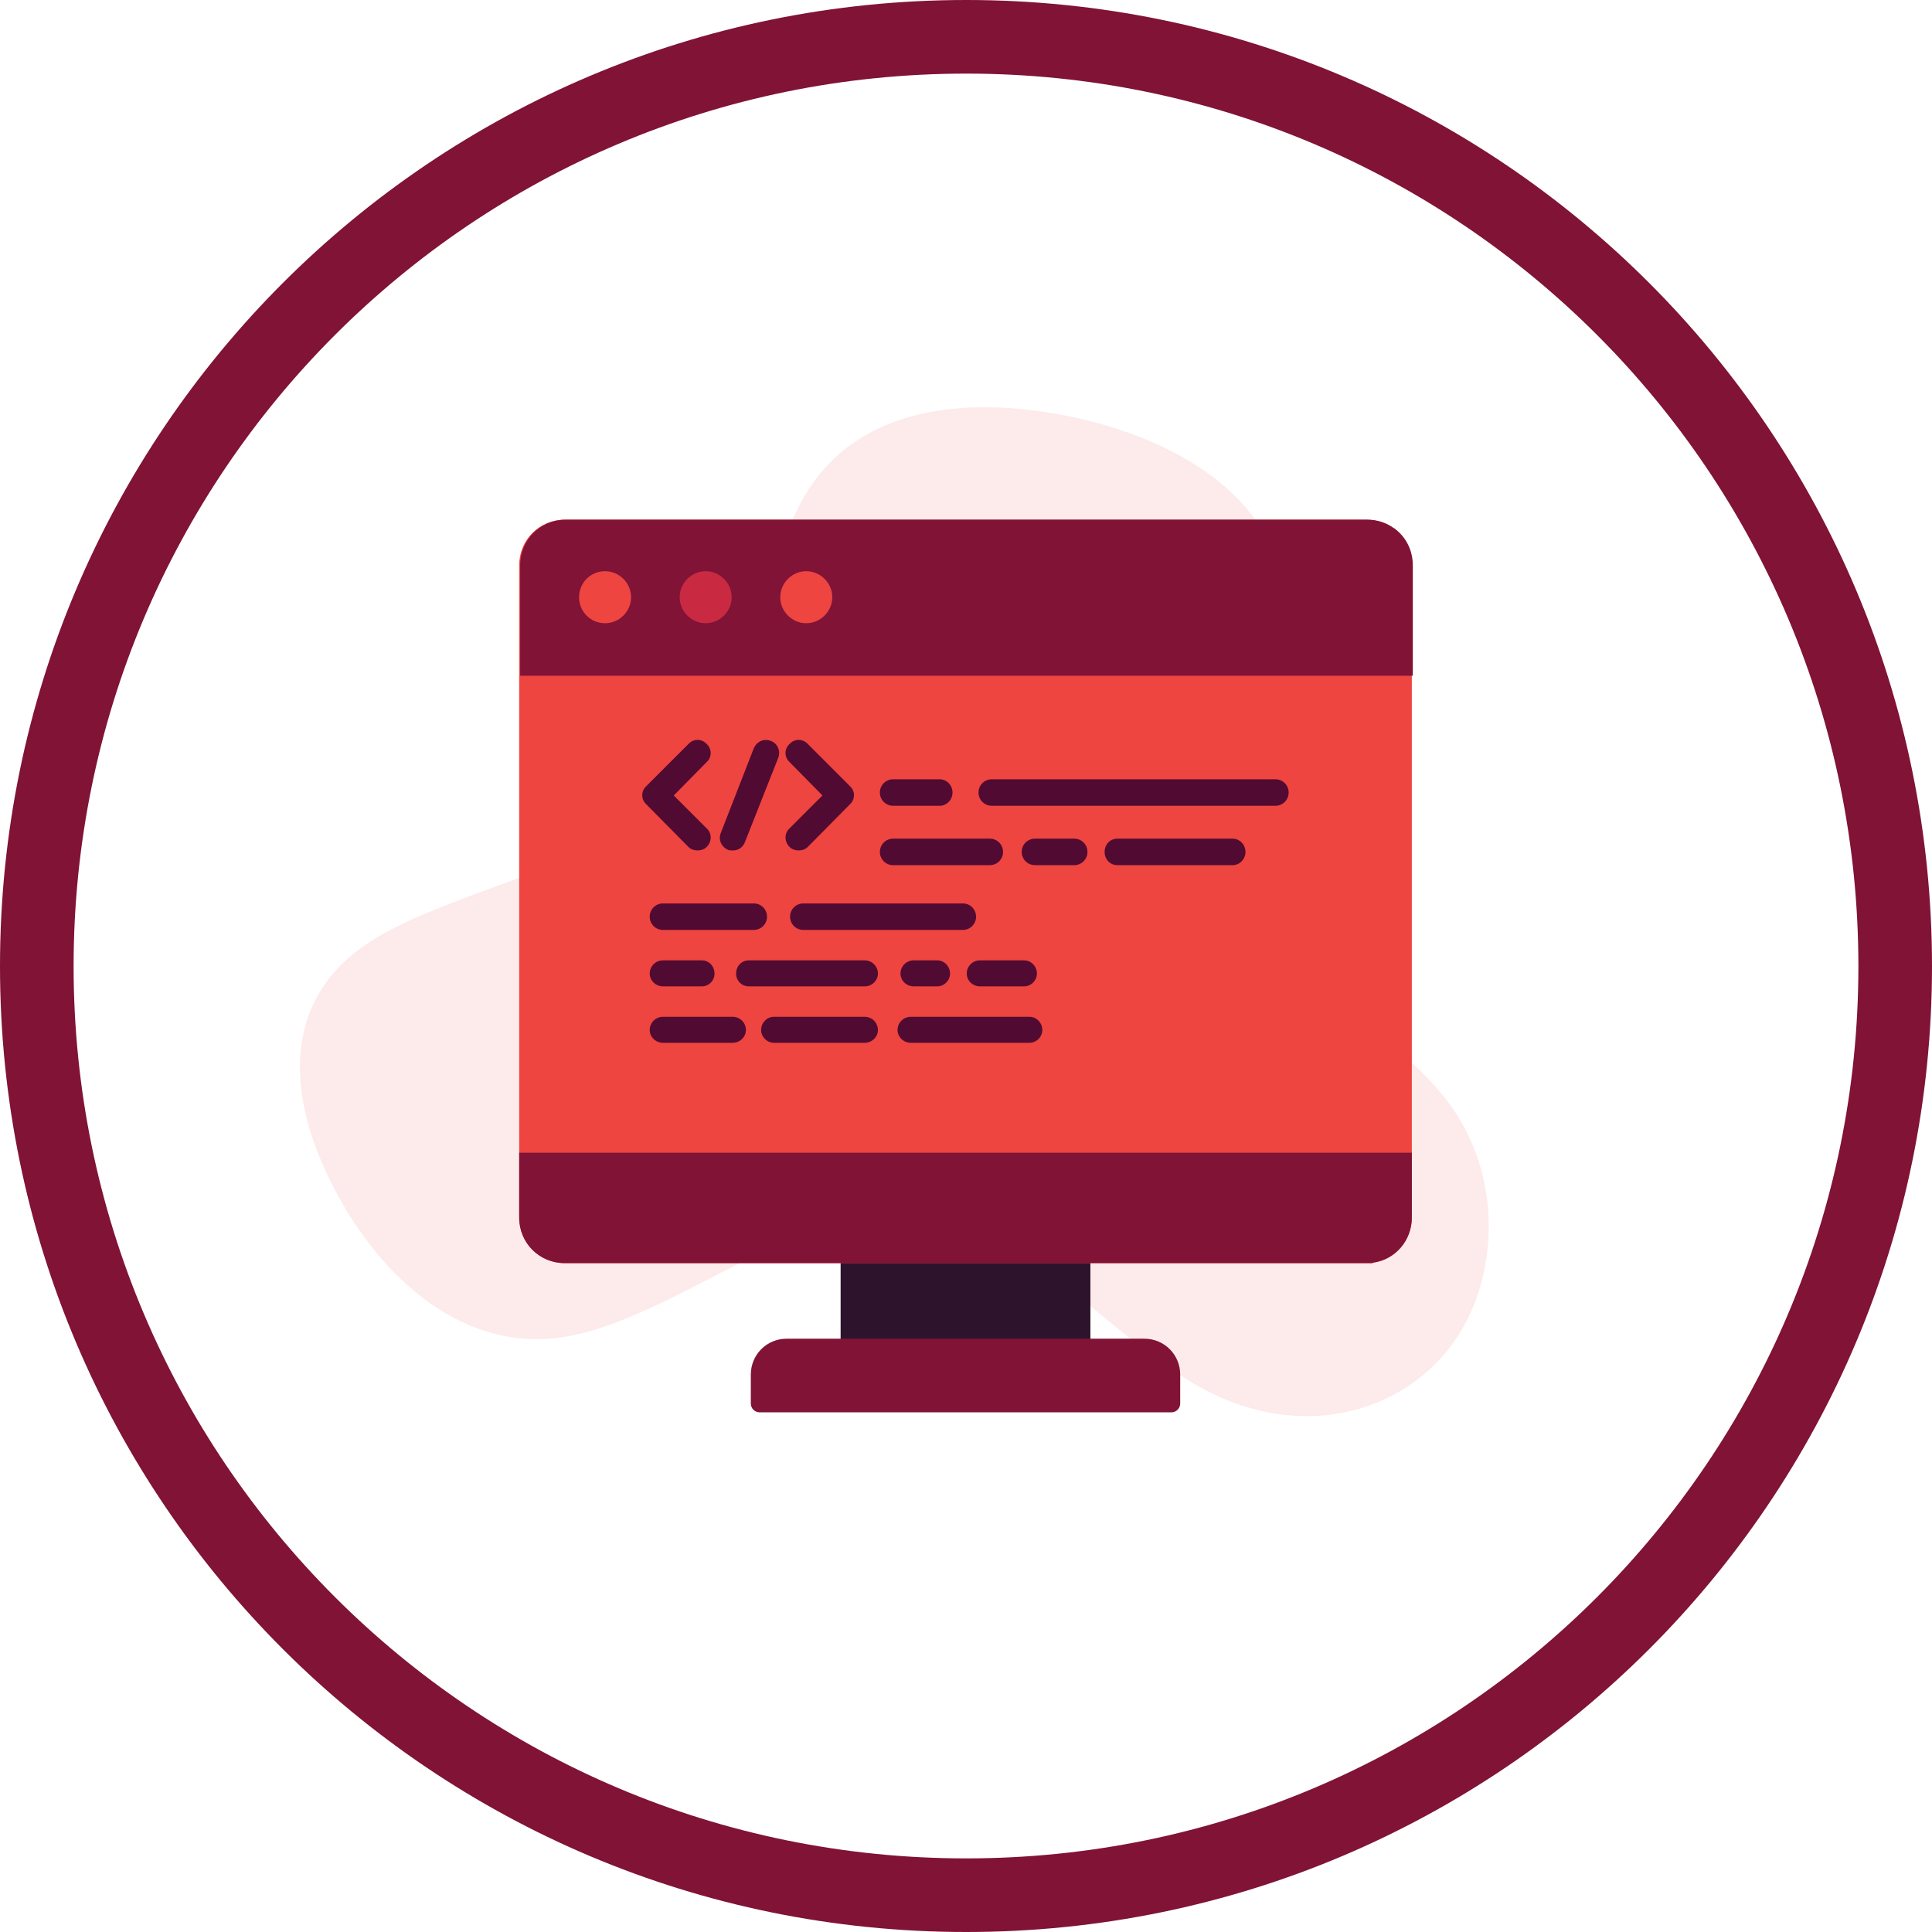
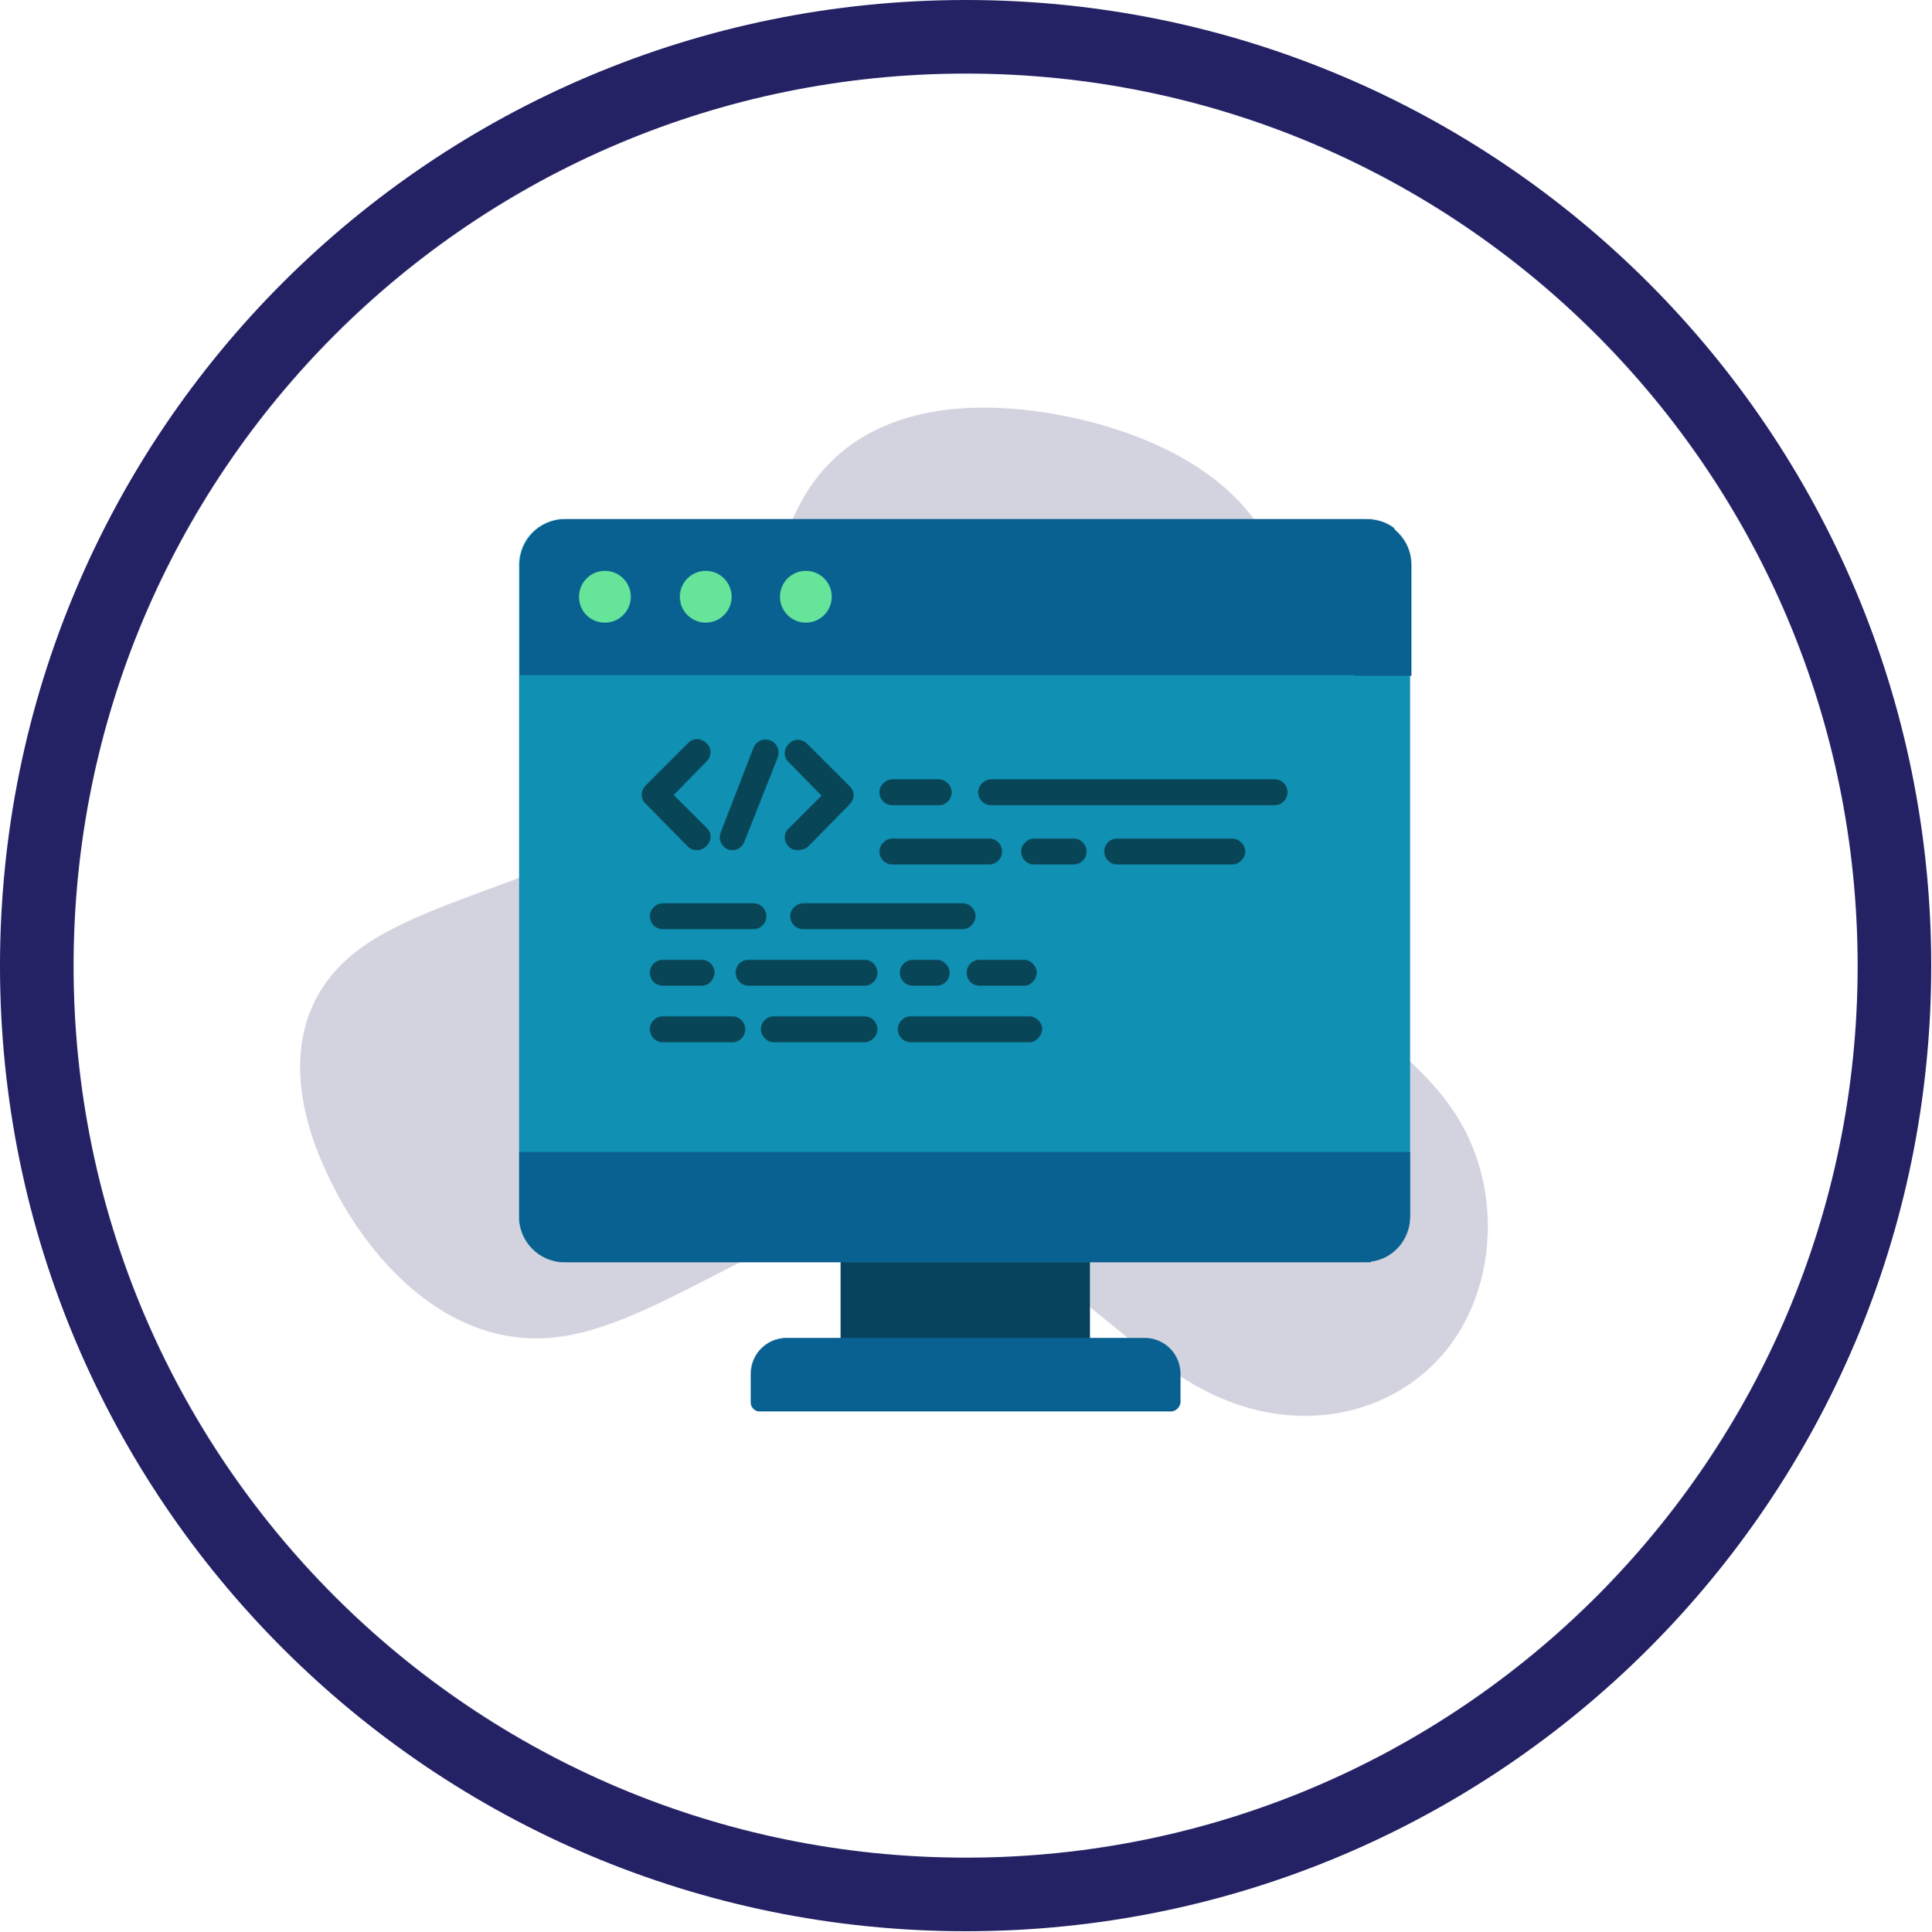
- <svg xmlns="http://www.w3.org/2000/svg" xml:space="preserve" width="3.937in" height="3.937in" version="1.1" style="shape-rendering:geometricPrecision; text-rendering:geometricPrecision; image-rendering:optimizeQuality; fill-rule:evenodd; clip-rule:evenodd" viewBox="0 0 3937 3937">
-   <defs>
-     <style type="text/css">
-    
-     .fil2 {fill:#2D142C}
-     .fil5 {fill:#510A32}
-     .fil1 {fill:#801336}
-     .fil4 {fill:#801336}
-     .fil6 {fill:#C92A42}
-     .fil3 {fill:#EE4540}
-     .fil0 {fill:#EE4540;fill-opacity:0.11}
-    
-   </style>
-   </defs>
+ <svg xmlns="http://www.w3.org/2000/svg" version="1.1" id="Layer_1" x="0px" y="0px" viewBox="0 0 283.5 283.5" style="enable-background:new 0 0 283.5 283.5;" xml:space="preserve">
+   <style type="text/css">
+ 	.st0{opacity:0.2;fill-rule:evenodd;clip-rule:evenodd;fill:#242164;}
+ 	.st1{fill-rule:evenodd;clip-rule:evenodd;fill:#242164;}
+ 	.st2{fill-rule:evenodd;clip-rule:evenodd;fill:#07435E;}
+ 	.st3{fill-rule:evenodd;clip-rule:evenodd;fill:#1090B2;}
+ 	.st4{fill-rule:evenodd;clip-rule:evenodd;fill:#096191;}
+ 	.st5{fill-rule:evenodd;clip-rule:evenodd;fill:#084556;}
+ 	.st6{fill-rule:evenodd;clip-rule:evenodd;fill:#66E49A;}
+ </style>
  <g id="Layer_x0020_1">
    <g id="_2692742324720">
-       <path class="fil0" d="M672 2404c-88,-178 -92,-361 66,-474 158,-113 480,-157 642,-318 162,-162 165,-441 260,-602 94,-160 280,-201 485,-171 205,30 429,130 484,324 55,194 -59,481 -9,670 49,189 262,280 363,430 101,149 91,357 -12,487 -104,131 -301,184 -494,83 -194,-101 -382,-356 -608,-365 -226,-10 -488,226 -704,257 -216,32 -386,-142 -473,-321z" />
-       <path class="fil1" d="M1969 0c1087,0 1968,881 1968,1969 0,1087 -881,1968 -1968,1968 -1088,0 -1969,-881 -1969,-1968 0,-1088 881,-1969 1969,-1969zm0 150c1004,0 1818,814 1818,1819 0,1004 -814,1818 -1818,1818 -1005,0 -1819,-814 -1819,-1818 0,-1005 814,-1819 1819,-1819z" />
-       <path class="fil2" d="M1713 2545l509 0 0 211 -509 0 0 -211zm0 0z" />
-       <path class="fil3" d="M2784 2574l-114 0 -1519 0c-52,0 -93,-41 -93,-93l0 -1329c0,-52 41,-93 93,-93l1633 0c23,0 43,8 59,21l0 0c1,0 2,1 2,1l0 0c1,1 1,1 2,2l0 0c0,0 1,1 1,1l0 0c1,1 1,1 2,2l0 0c1,0 1,1 2,2l0 0c0,0 1,1 1,1l0 0c1,1 1,1 2,2l0 0c14,16 22,38 22,61l0 1329c0,47 -34,86 -79,92 -1,1 -1,1 -2,1l0 0c-1,0 -2,0 -2,0l-1 0c0,0 -1,0 -2,0l0 0c-1,0 -1,0 -2,0l0 0c-1,0 -2,0 -3,0l0 0c0,0 -1,0 -2,0l0 0z" />
-       <path class="fil4" d="M2763 2349l-1705 0 0 132c0,52 41,93 93,93l1519 0 114 0 0 0c1,0 2,0 2,0l0 0c1,0 2,0 3,0l0 0c1,0 1,0 2,0l0 0c1,0 2,0 2,0l1 0c0,0 1,0 2,0l0 0c1,0 1,0 2,-1 45,-6 79,-45 79,-92l0 -132 -114 0 0 0z" />
-       <path class="fil4" d="M2763 1377l-1703 0 0 -225c0,-52 41,-93 93,-93l1633 0c20,0 39,6 54,17 1,0 1,1 2,1l0 0c1,1 1,1 2,1l0 1c0,0 1,0 1,1l0 0c1,0 2,1 2,1l0 0c1,1 1,1 2,2l0 0c19,17 30,42 30,69l0 225 -116 0 0 0z" />
-       <path class="fil4" d="M2387 2878l-839 0c-10,0 -18,-8 -18,-18l0 -59c0,-40 32,-73 73,-73l729 0c41,0 73,33 73,73l0 59c0,10 -8,18 -18,18zm0 0z" />
-       <path class="fil5" d="M1422 1733c-7,0 -14,-2 -19,-7l-86 -87c-11,-10 -11,-27 0,-37l86 -86c10,-11 27,-11 37,0 11,10 11,27 0,37l-67 68 67 67c11,10 11,27 0,38 -5,5 -12,7 -18,7zm0 0z" />
-       <path class="fil5" d="M1627 1733c-6,0 -13,-2 -18,-7 -11,-11 -11,-28 0,-38l67 -67 -67 -68c-11,-10 -11,-27 0,-37 10,-11 27,-11 37,0l86 86c11,10 11,27 0,37l-86 87c-5,5 -12,7 -19,7zm0 0z" />
-       <path class="fil5" d="M1494 1733c-4,0 -7,0 -10,-1 -14,-6 -21,-21 -15,-35l67 -172c6,-14 21,-21 35,-15 14,5 20,21 15,34l-68 172c-4,11 -14,17 -24,17l0 0zm0 0z" />
-       <path class="fil5" d="M1536 1895l-185 0c-15,0 -27,-12 -27,-27 0,-15 12,-27 27,-27l185 0c15,0 27,12 27,27 0,15 -12,27 -27,27l0 0zm0 0z" />
-       <path class="fil5" d="M1962 1895l-325 0c-15,0 -27,-12 -27,-27 0,-15 12,-27 27,-27l325 0c15,0 27,12 27,27 0,15 -12,27 -27,27l0 0zm0 0z" />
-       <path class="fil5" d="M1430 2010l-79 0c-15,0 -27,-12 -27,-26 0,-15 12,-27 27,-27l79 0c15,0 26,12 26,27 0,14 -11,26 -26,26zm0 0z" />
-       <path class="fil5" d="M1910 2010l-48 0c-15,0 -27,-12 -27,-26 0,-15 12,-27 27,-27l48 0c14,0 26,12 26,27 0,14 -12,26 -26,26zm0 0z" />
-       <path class="fil5" d="M1762 2010l-236 0c-15,0 -26,-12 -26,-26 0,-15 11,-27 26,-27l236 0c15,0 27,12 27,27 0,14 -12,26 -27,26zm0 0z" />
-       <path class="fil5" d="M2087 2010l-90 0c-15,0 -27,-12 -27,-26 0,-15 12,-27 27,-27l90 0c14,0 26,12 26,27 0,14 -12,26 -26,26zm0 0z" />
-       <path class="fil5" d="M1915 1642l-95 0c-15,0 -27,-12 -27,-27 0,-15 12,-27 27,-27l95 0c14,0 26,12 26,27 0,15 -12,27 -26,27l0 0zm0 0z" />
-       <path class="fil5" d="M2599 1642l-578 0c-15,0 -27,-12 -27,-27 0,-15 12,-27 27,-27l578 0c15,0 27,12 27,27 0,15 -12,27 -27,27l0 0zm0 0z" />
-       <path class="fil5" d="M2512 1763l-235 0c-15,0 -26,-12 -26,-27 0,-15 11,-27 26,-27l235 0c14,0 26,12 26,27 0,15 -12,27 -26,27l0 0zm0 0z" />
-       <path class="fil5" d="M2189 1763l-80 0c-15,0 -27,-12 -27,-27 0,-15 12,-27 27,-27l80 0c15,0 27,12 27,27 0,15 -12,27 -27,27l0 0zm0 0z" />
-       <path class="fil5" d="M2017 1763l-197 0c-15,0 -27,-12 -27,-27 0,-15 12,-27 27,-27l197 0c15,0 27,12 27,27 0,15 -12,27 -27,27l0 0zm0 0z" />
-       <path class="fil5" d="M1762 2125l-185 0c-14,0 -26,-12 -26,-26 0,-15 12,-27 26,-27l185 0c15,0 27,12 27,27 0,14 -12,26 -27,26zm0 0z" />
-       <path class="fil5" d="M1493 2125l-142 0c-15,0 -27,-12 -27,-26 0,-15 12,-27 27,-27l142 0c15,0 27,12 27,27 0,14 -12,26 -27,26zm0 0z" />
-       <path class="fil5" d="M2098 2125l-242 0c-15,0 -27,-12 -27,-26 0,-15 12,-27 27,-27l242 0c14,0 26,12 26,27 0,14 -12,26 -26,26zm0 0z" />
-       <path class="fil3" d="M1286 1217c0,29 -24,53 -53,53 -30,0 -53,-24 -53,-53 0,-29 23,-53 53,-53 29,0 53,24 53,53zm0 0z" />
-       <path class="fil6" d="M1491 1217c0,29 -24,53 -53,53 -29,0 -53,-24 -53,-53 0,-29 24,-53 53,-53 29,0 53,24 53,53zm0 0z" />
-       <path class="fil3" d="M1696 1217c0,29 -24,53 -53,53 -29,0 -53,-24 -53,-53 0,-29 24,-53 53,-53 29,0 53,24 53,53zm0 0z" />
+       <path class="st0" d="M48.4,173.1c-6.3-12.8-6.6-26,4.8-34.1c11.4-8.1,34.6-11.3,46.2-22.9c11.7-11.7,11.9-31.8,18.7-43.3    c6.8-11.5,20.2-14.5,34.9-12.3c14.8,2.2,30.9,9.4,34.8,23.3s-4.2,34.6-0.6,48.2c3.5,13.6,18.9,20.2,26.1,31    c7.3,10.7,6.6,25.7-0.9,35.1c-7.5,9.4-21.7,13.2-35.6,6c-14-7.3-27.5-25.6-43.8-26.3C116.9,177,98,194,82.4,196.2    C66.9,198.5,54.6,186,48.4,173.1z" />
+       <path class="st1" d="M141.8,0C220,0,283.5,63.4,283.5,141.8c0,78.3-63.4,141.7-141.7,141.7C63.4,283.5,0,220,0,141.8    C0,63.4,63.4,0,141.8,0z M141.8,10.8c72.3,0,130.9,58.6,130.9,131c0,72.3-58.6,130.9-130.9,130.9c-72.4,0-131-58.6-131-130.9    C10.8,69.4,69.4,10.8,141.8,10.8z" />
+       <path class="st2" d="M123.3,183.2H160v15.2h-36.6V183.2z" />
+       <path class="st3" d="M200.4,185.3h-8.2H82.9c-3.7,0-6.7-3-6.7-6.7V82.9c0-3.7,3-6.7,6.7-6.7h117.6c1.7,0,3.1,0.6,4.2,1.5l0,0    c0.1,0,0.1,0.1,0.1,0.1l0,0c0.1,0.1,0.1,0.1,0.1,0.1l0,0l0.1,0.1l0,0c0.1,0.1,0.1,0.1,0.1,0.1l0,0c0.1,0,0.1,0.1,0.1,0.1l0,0    l0.1,0.1l0,0c0.1,0.1,0.1,0.1,0.1,0.1l0,0c1,1.2,1.6,2.7,1.6,4.4v95.7c0,3.4-2.4,6.2-5.7,6.6c-0.1,0.1-0.1,0.1-0.1,0.1l0,0    c-0.1,0-0.1,0-0.1,0h-0.1c0,0-0.1,0-0.1,0l0,0c-0.1,0-0.1,0-0.1,0l0,0c-0.1,0-0.1,0-0.2,0l0,0    C200.6,185.3,200.5,185.3,200.4,185.3L200.4,185.3z" />
+       <path class="st4" d="M198.9,169.1H76.2v9.5c0,3.7,3,6.7,6.7,6.7h109.4h8.2l0,0c0.1,0,0.1,0,0.1,0l0,0c0.1,0,0.1,0,0.2,0l0,0    c0.1,0,0.1,0,0.1,0l0,0c0.1,0,0.1,0,0.1,0h0.1c0,0,0.1,0,0.1,0l0,0c0.1,0,0.1,0,0.1-0.1c3.2-0.4,5.7-3.2,5.7-6.6v-9.5H198.9    L198.9,169.1z" />
+       <path class="st4" d="M198.9,99.1H76.3V82.9c0-3.7,3-6.7,6.7-6.7h117.6c1.4,0,2.8,0.4,3.9,1.2c0.1,0,0.1,0.1,0.1,0.1l0,0    c0.1,0.1,0.1,0.1,0.1,0.1v0.1c0,0,0.1,0,0.1,0.1l0,0c0.1,0,0.1,0.1,0.1,0.1l0,0c0.1,0.1,0.1,0.1,0.1,0.1l0,0c1.4,1.2,2.2,3,2.2,5    v16.2H198.9L198.9,99.1z" />
+       <path class="st4" d="M171.9,207.2h-60.4c-0.7,0-1.3-0.6-1.3-1.3v-4.2c0-2.9,2.3-5.3,5.3-5.3h52.5c3,0,5.3,2.4,5.3,5.3v4.2    C173.2,206.6,172.6,207.2,171.9,207.2z" />
+       <path class="st5" d="M102.4,124.8c-0.5,0-1-0.1-1.4-0.5l-6.2-6.3c-0.8-0.7-0.8-1.9,0-2.7l6.2-6.2c0.7-0.8,1.9-0.8,2.7,0    c0.8,0.7,0.8,1.9,0,2.7l-4.8,4.9l4.8,4.8c0.8,0.7,0.8,1.9,0,2.7C103.3,124.6,102.8,124.8,102.4,124.8z" />
+       <path class="st5" d="M117.1,124.8c-0.4,0-0.9-0.1-1.3-0.5c-0.8-0.8-0.8-2,0-2.7l4.8-4.8l-4.8-4.9c-0.8-0.7-0.8-1.9,0-2.7    c0.7-0.8,1.9-0.8,2.7,0l6.2,6.2c0.8,0.7,0.8,1.9,0,2.7l-6.2,6.3C118.2,124.6,117.6,124.8,117.1,124.8z" />
+       <path class="st5" d="M107.6,124.8c-0.3,0-0.5,0-0.7-0.1c-1-0.4-1.5-1.5-1.1-2.5l4.8-12.4c0.4-1,1.5-1.5,2.5-1.1    c1,0.4,1.4,1.5,1.1,2.4l-4.9,12.4C109,124.3,108.3,124.8,107.6,124.8z" />
+       <path class="st5" d="M110.6,136.4H97.3c-1.1,0-1.9-0.9-1.9-1.9s0.9-1.9,1.9-1.9h13.3c1.1,0,1.9,0.9,1.9,1.9    S111.7,136.4,110.6,136.4z" />
+       <path class="st5" d="M141.3,136.4h-23.4c-1.1,0-1.9-0.9-1.9-1.9s0.9-1.9,1.9-1.9h23.4c1.1,0,1.9,0.9,1.9,1.9    S142.3,136.4,141.3,136.4z" />
+       <path class="st5" d="M103,144.7h-5.7c-1.1,0-1.9-0.9-1.9-1.9c0-1.1,0.9-1.9,1.9-1.9h5.7c1.1,0,1.9,0.9,1.9,1.9    C104.8,143.9,104,144.7,103,144.7z" />
+       <path class="st5" d="M137.5,144.7h-3.5c-1.1,0-1.9-0.9-1.9-1.9c0-1.1,0.9-1.9,1.9-1.9h3.5c1,0,1.9,0.9,1.9,1.9    C139.4,143.9,138.5,144.7,137.5,144.7z" />
+       <path class="st5" d="M126.9,144.7h-17c-1.1,0-1.9-0.9-1.9-1.9c0-1.1,0.8-1.9,1.9-1.9h17c1.1,0,1.9,0.9,1.9,1.9    C128.8,143.9,127.9,144.7,126.9,144.7z" />
+       <path class="st5" d="M150.3,144.7h-6.5c-1.1,0-1.9-0.9-1.9-1.9c0-1.1,0.9-1.9,1.9-1.9h6.5c1,0,1.9,0.9,1.9,1.9    C152.1,143.9,151.3,144.7,150.3,144.7z" />
+       <path class="st5" d="M137.9,118.2H131c-1.1,0-1.9-0.9-1.9-1.9s0.9-1.9,1.9-1.9h6.8c1,0,1.9,0.9,1.9,1.9S138.9,118.2,137.9,118.2z" />
+       <path class="st5" d="M187.1,118.2h-41.6c-1.1,0-1.9-0.9-1.9-1.9s0.9-1.9,1.9-1.9h41.6c1.1,0,1.9,0.9,1.9,1.9    S188.2,118.2,187.1,118.2z" />
+       <path class="st5" d="M180.9,126.9h-16.9c-1.1,0-1.9-0.9-1.9-1.9s0.8-1.9,1.9-1.9h16.9c1,0,1.9,0.9,1.9,1.9    S181.9,126.9,180.9,126.9z" />
+       <path class="st5" d="M157.6,126.9h-5.8c-1.1,0-1.9-0.9-1.9-1.9s0.9-1.9,1.9-1.9h5.8c1.1,0,1.9,0.9,1.9,1.9    S158.7,126.9,157.6,126.9z" />
+       <path class="st5" d="M145.2,126.9H131c-1.1,0-1.9-0.9-1.9-1.9s0.9-1.9,1.9-1.9h14.2c1.1,0,1.9,0.9,1.9,1.9    S146.3,126.9,145.2,126.9z" />
+       <path class="st5" d="M126.9,153h-13.3c-1,0-1.9-0.9-1.9-1.9c0-1.1,0.9-1.9,1.9-1.9h13.3c1.1,0,1.9,0.9,1.9,1.9    C128.8,152.1,127.9,153,126.9,153z" />
+       <path class="st5" d="M107.5,153H97.3c-1.1,0-1.9-0.9-1.9-1.9c0-1.1,0.9-1.9,1.9-1.9h10.2c1.1,0,1.9,0.9,1.9,1.9    C109.4,152.1,108.6,153,107.5,153z" />
+       <path class="st5" d="M151.1,153h-17.4c-1.1,0-1.9-0.9-1.9-1.9c0-1.1,0.9-1.9,1.9-1.9h17.4c1,0,1.9,0.9,1.9,1.9    C152.9,152.1,152.1,153,151.1,153z" />
+       <path class="st6" d="M92.6,87.6c0,2.1-1.7,3.8-3.8,3.8c-2.2,0-3.8-1.7-3.8-3.8s1.7-3.8,3.8-3.8C90.9,83.8,92.6,85.5,92.6,87.6z" />
+       <path class="st6" d="M107.4,87.6c0,2.1-1.7,3.8-3.8,3.8s-3.8-1.7-3.8-3.8s1.7-3.8,3.8-3.8S107.4,85.5,107.4,87.6z" />
+       <path class="st6" d="M122.1,87.6c0,2.1-1.7,3.8-3.8,3.8s-3.8-1.7-3.8-3.8s1.7-3.8,3.8-3.8S122.1,85.5,122.1,87.6z" />
    </g>
  </g>
</svg>
